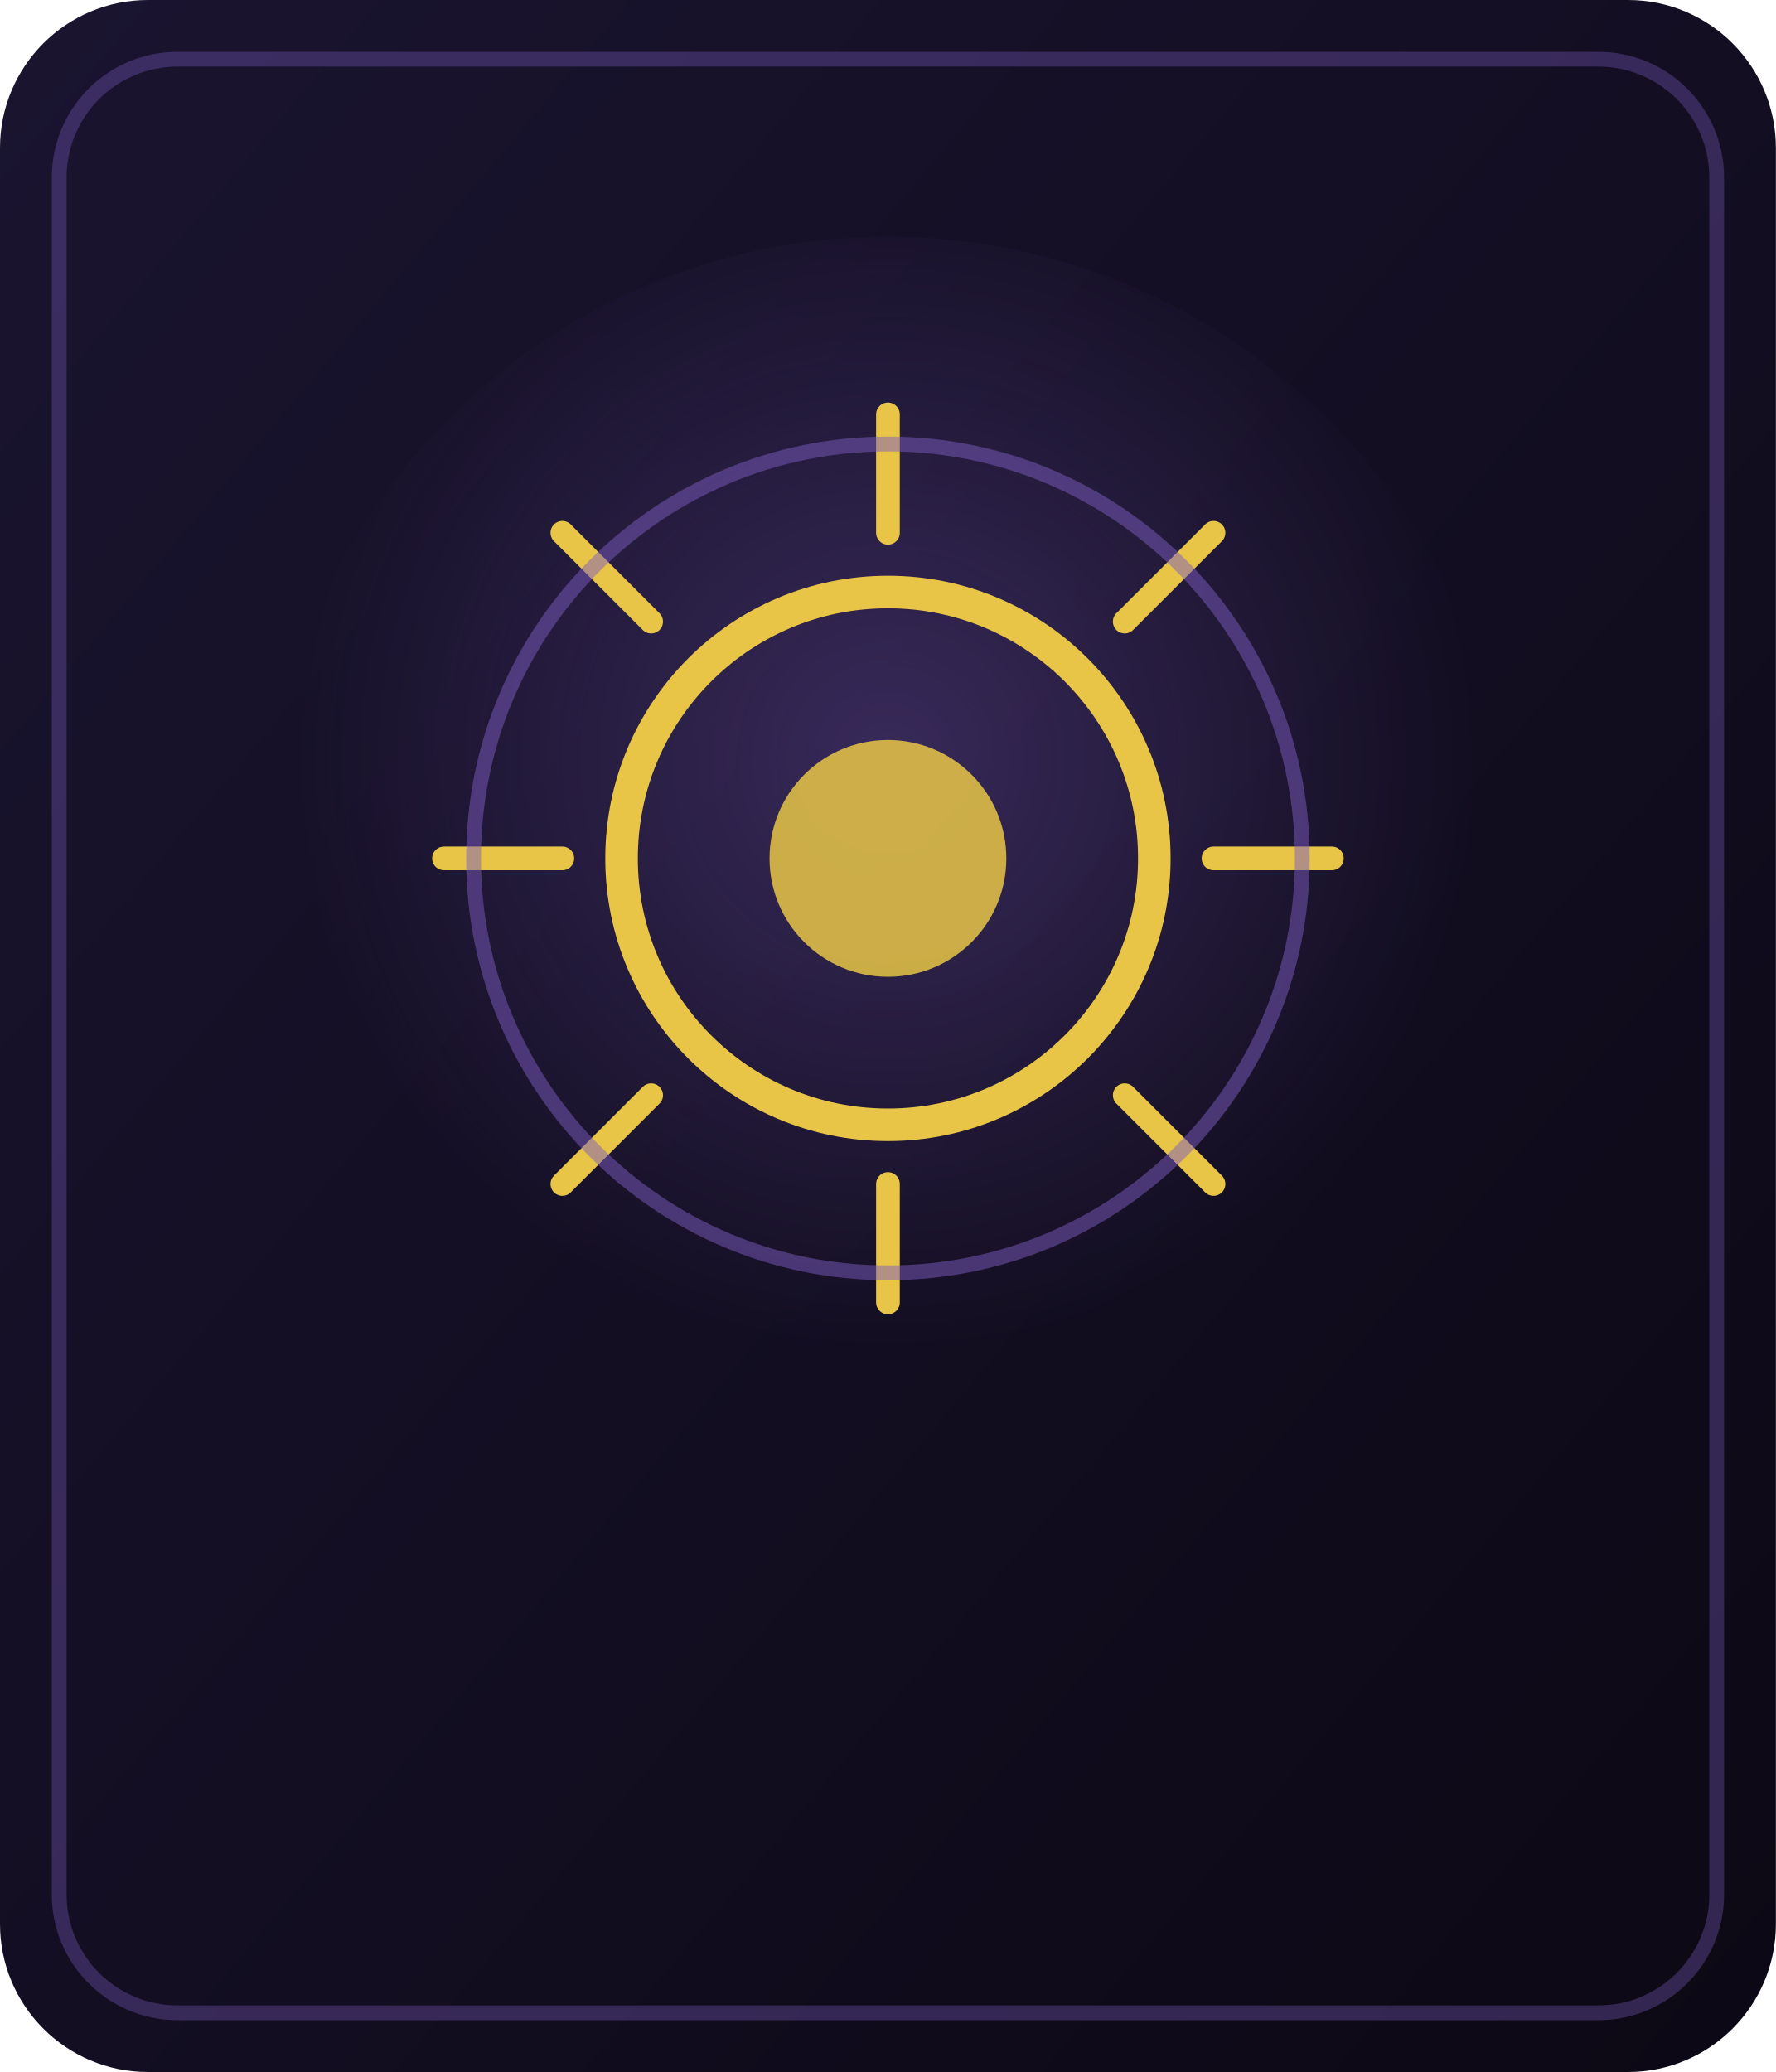
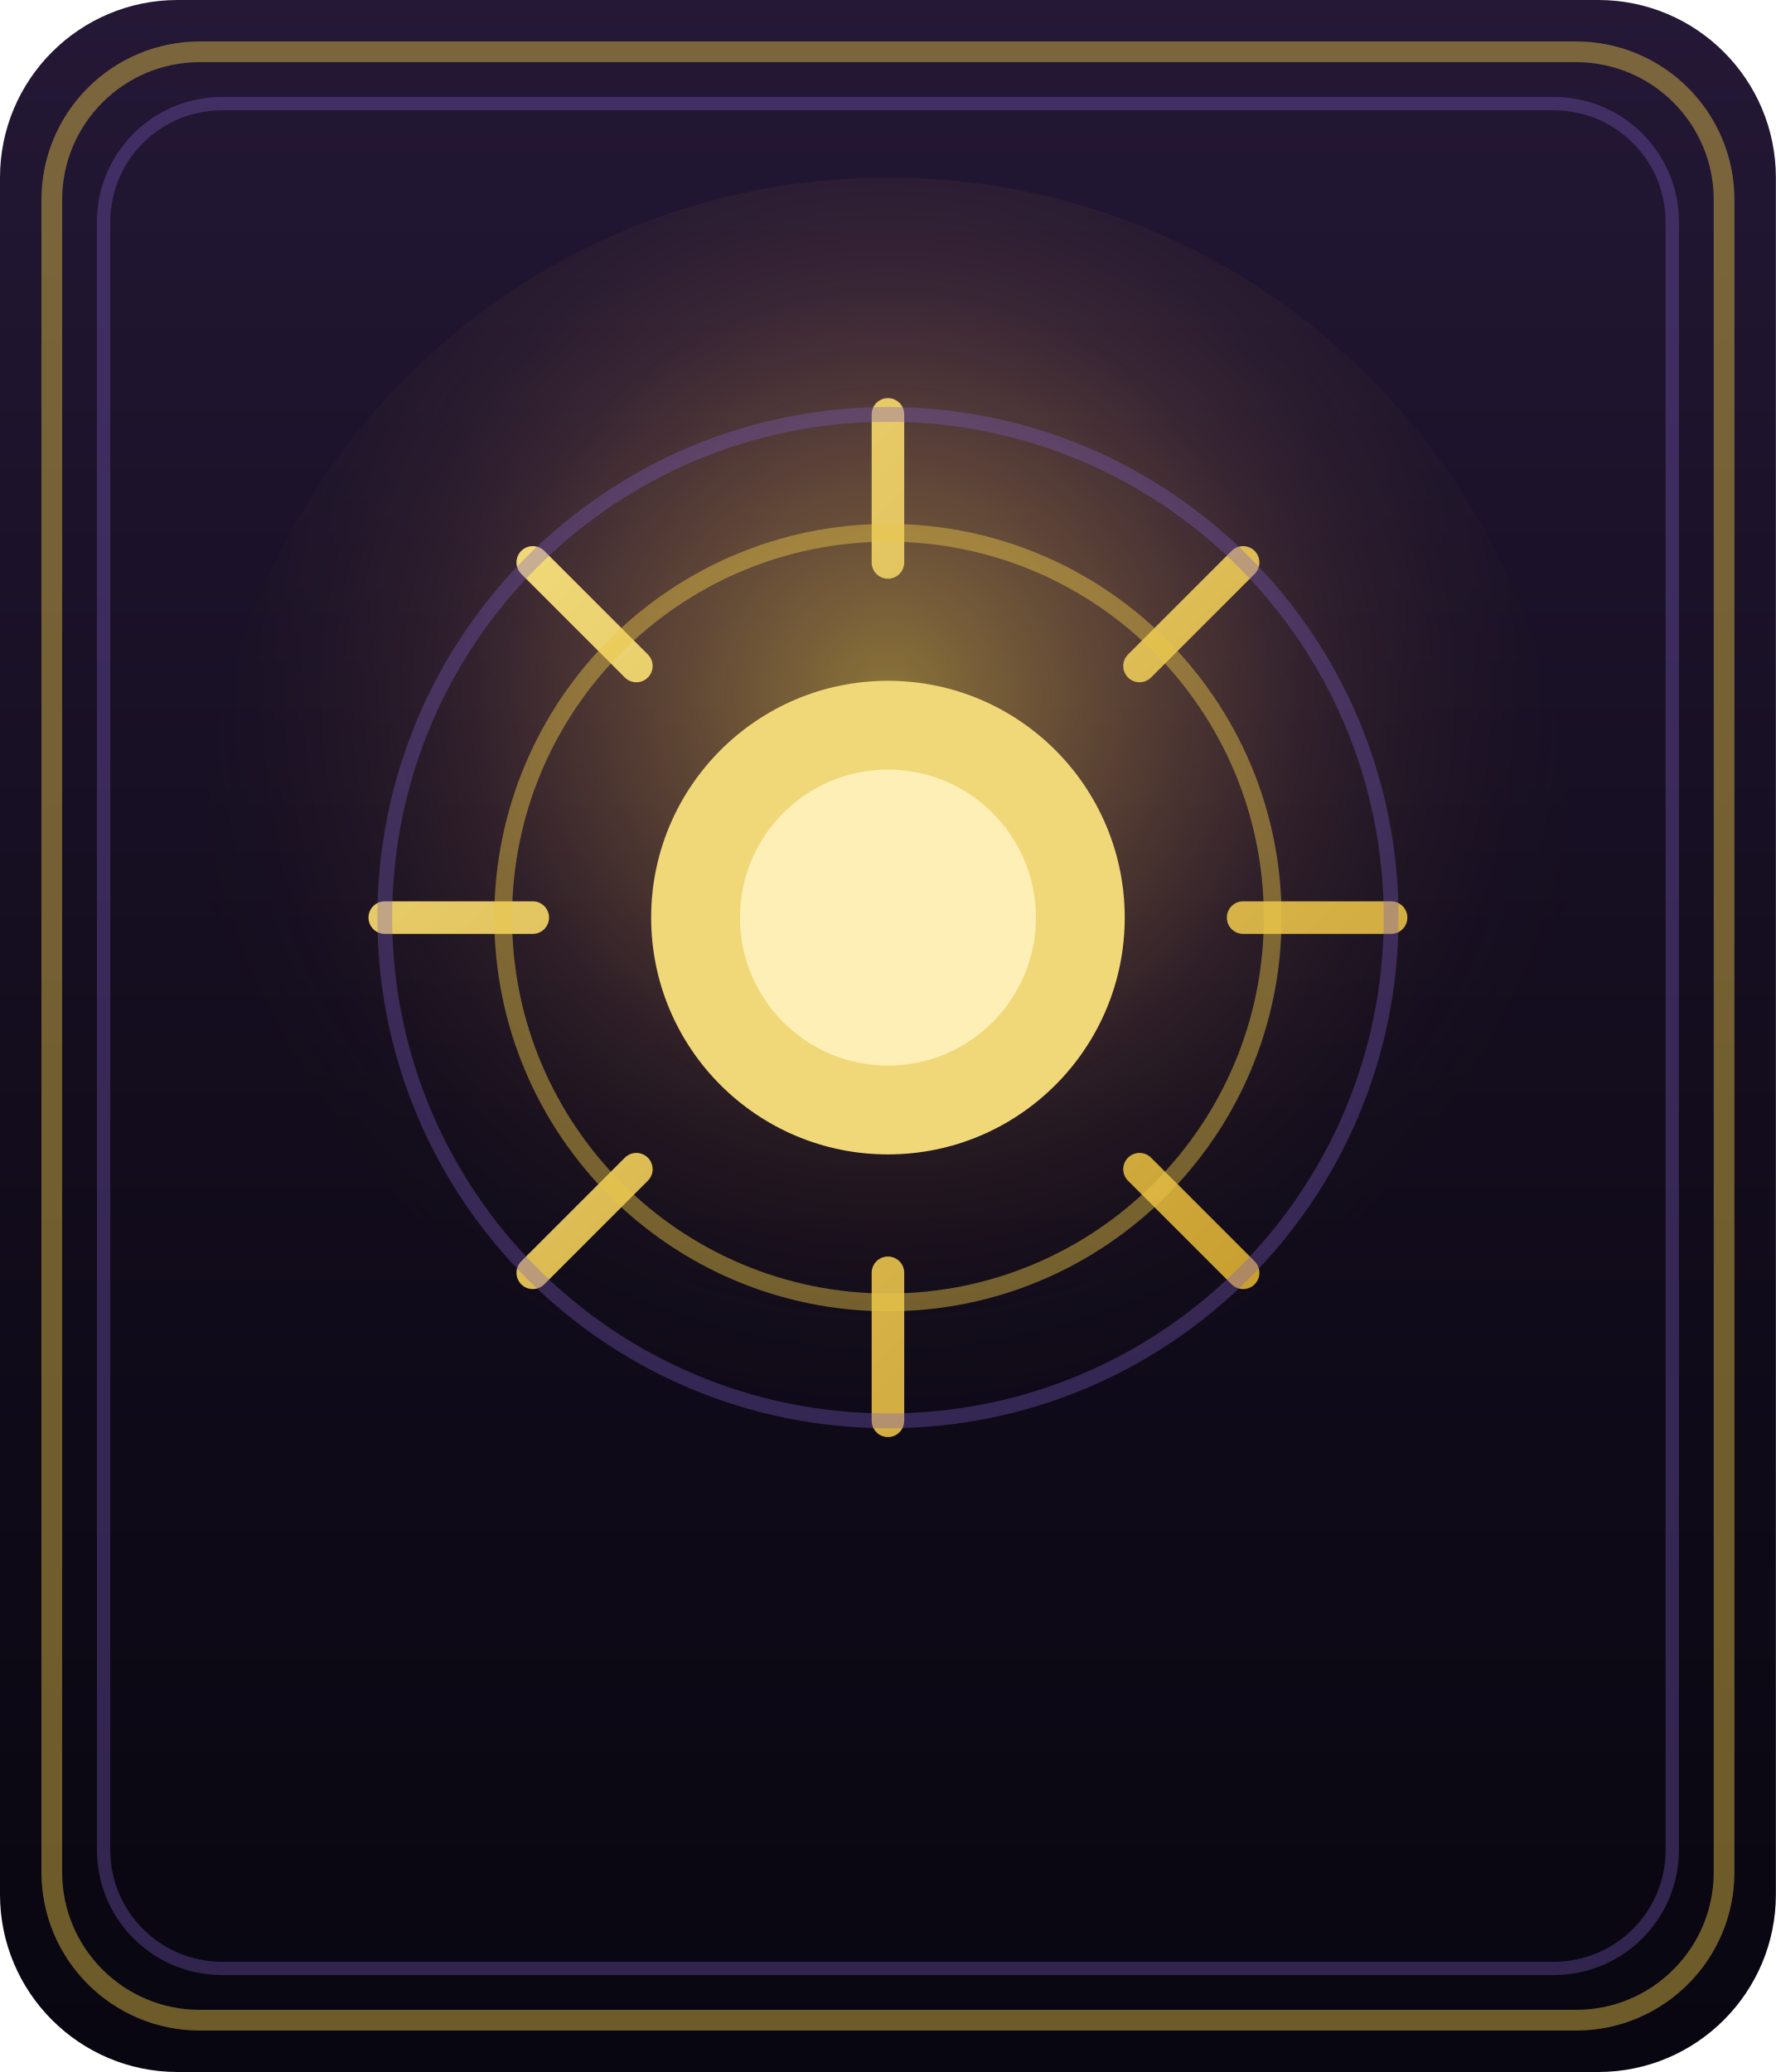
<svg xmlns="http://www.w3.org/2000/svg" viewBox="0 0 120 140" role="img" aria-label="Sonnenkern">
  <defs>
-     <linearGradient id="bg8" x1="0" y1="0" x2="1" y2="1">
-       <stop offset="0%" stop-color="#1a1430" />
-       <stop offset="100%" stop-color="#0c0814" />
+     <linearGradient id="bg8" x1="0" y1="0" x2="0" y2="1">
+       <stop offset="0%" stop-color="#241836" />
+       <stop offset="55%" stop-color="#120c1c" />
+       <stop offset="100%" stop-color="#080610" />
    </linearGradient>
-     <radialGradient id="glow8" cx="50%" cy="42%" r="48%">
-       <stop offset="0%" stop-color="#7c5cbf" stop-opacity="0.35" />
-       <stop offset="100%" stop-color="#7c5cbf" stop-opacity="0" />
+     <radialGradient id="glow8" cx="50%" cy="38%" r="55%">
+       <stop offset="0%" stop-color="#e8c547" stop-opacity="0.55" />
+       <stop offset="55%" stop-color="#f0a060" stop-opacity="0.12" />
+       <stop offset="100%" stop-color="#000" stop-opacity="0" />
    </radialGradient>
+     <linearGradient id="gold8" x1="0" y1="0" x2="1" y2="1">
+       <stop offset="0%" stop-color="#f0d878" />
+       <stop offset="100%" stop-color="#c9a030" />
+     </linearGradient>
  </defs>
-   <rect width="120" height="140" rx="10" fill="url(#bg8)" />
-   <rect x="4" y="4" width="112" height="132" rx="8" fill="none" stroke="#7c5cbf" stroke-opacity="0.35" stroke-width="1" />
-   <circle cx="60" cy="58" r="42" fill="url(#glow8)" />
-   <circle cx="60" cy="58" r="18" fill="none" stroke="#e8c547" stroke-width="2.2" />
-   <circle cx="60" cy="58" r="8" fill="#e8c547" opacity="0.85" />
-   <g stroke="#e8c547" stroke-width="1.6" stroke-linecap="round">
-     <path d="M60 28 V36 M60 80 V88 M30 58 H38 M82 58 H90" />
-     <path d="M38 36 L44 42 M82 36 L76 42 M38 80 L44 74 M82 80 L76 74" />
+   <rect width="120" height="140" rx="12" fill="url(#bg8)" />
+   <rect x="3.5" y="3.5" width="113" height="133" rx="10" fill="none" stroke="#e8c547" stroke-opacity="0.45" stroke-width="1.4" />
+   <rect x="7" y="7" width="106" height="126" rx="8" fill="none" stroke="#7c5cbf" stroke-opacity="0.35" stroke-width="0.9" />
+   <circle cx="60" cy="58" r="46" fill="url(#glow8)" />
+   <circle cx="60" cy="62" r="16" fill="#f0d878" />
+   <circle cx="60" cy="62" r="10" fill="#fff3c0" fill-opacity="0.85" />
+   <g stroke="url(#gold8)" stroke-width="2.2" stroke-linecap="round">
+     <path d="M60 28 V38 M60 86 V96 M26 62 H36 M84 62 H94" />
+     <path d="M36 38 L43 45 M84 38 L77 45 M36 86 L43 79 M84 86 L77 79" />
  </g>
-   <circle cx="60" cy="58" r="28" fill="none" stroke="#7c5cbf" stroke-width="1" opacity="0.5" />
+   <circle cx="60" cy="62" r="26" fill="none" stroke="#e8c547" stroke-width="1.2" opacity="0.45" />
+   <circle cx="60" cy="62" r="34" fill="none" stroke="#7c5cbf" stroke-width="1" opacity="0.35" />
</svg>
